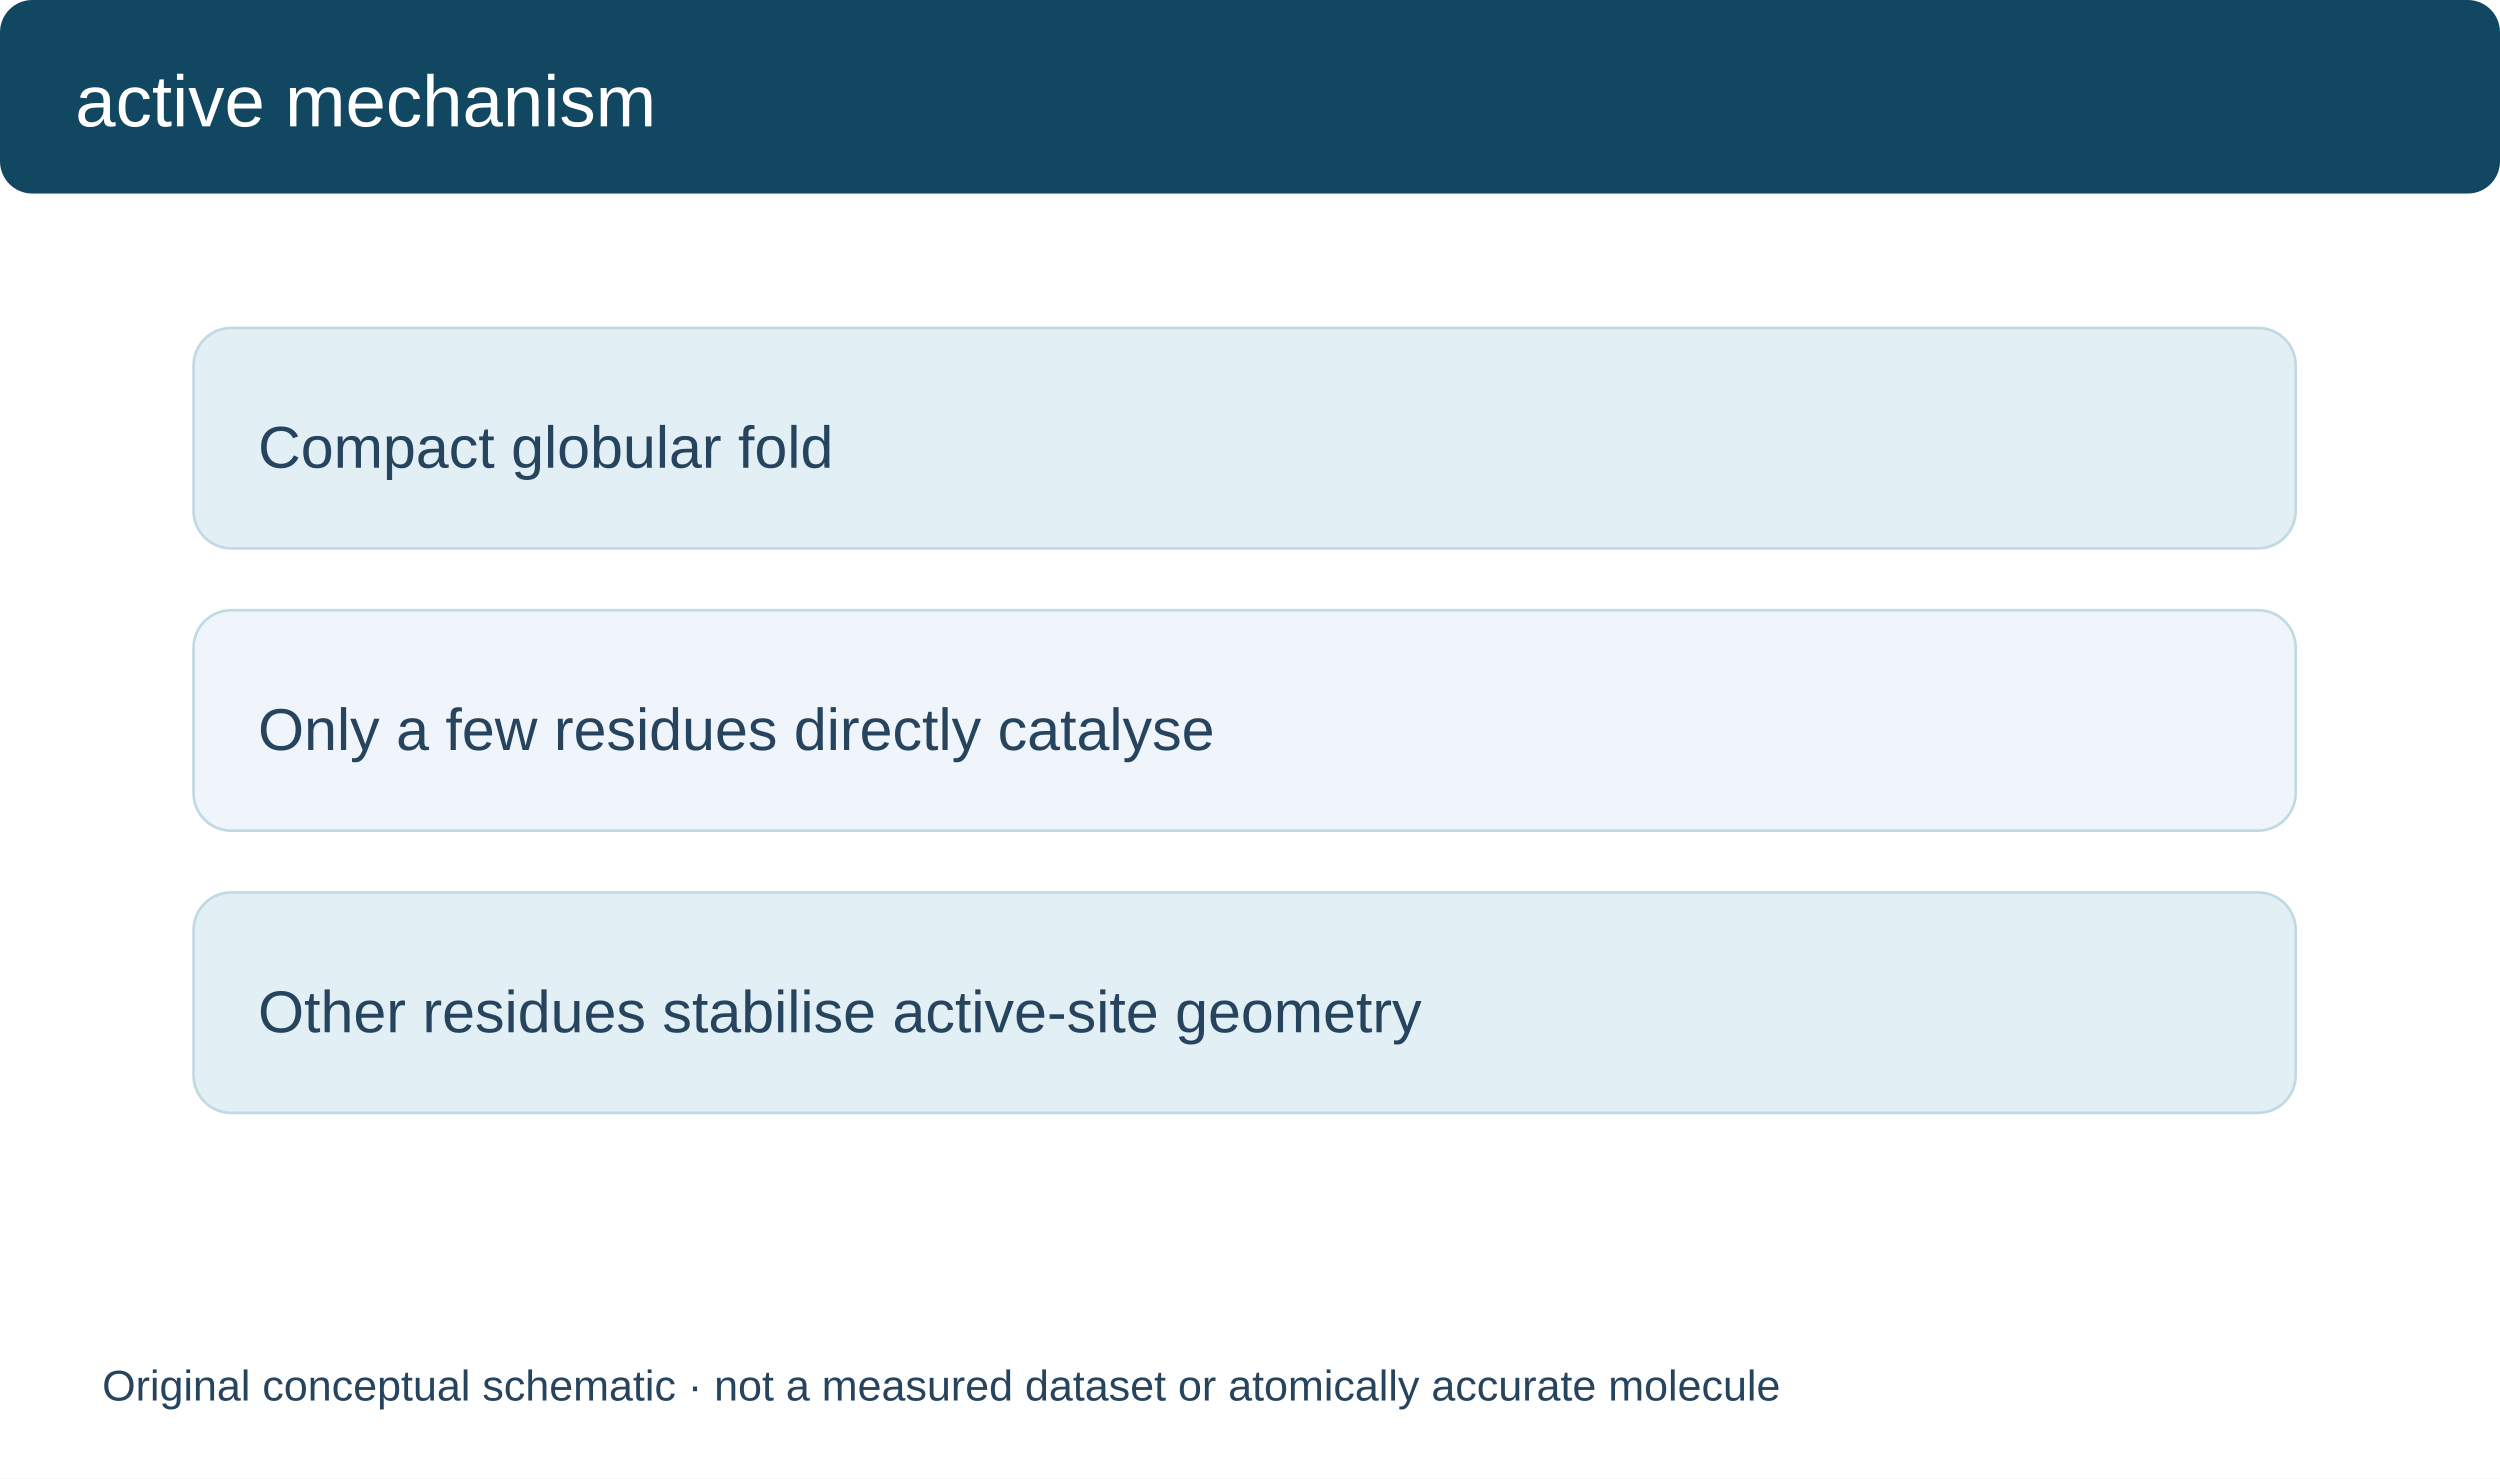
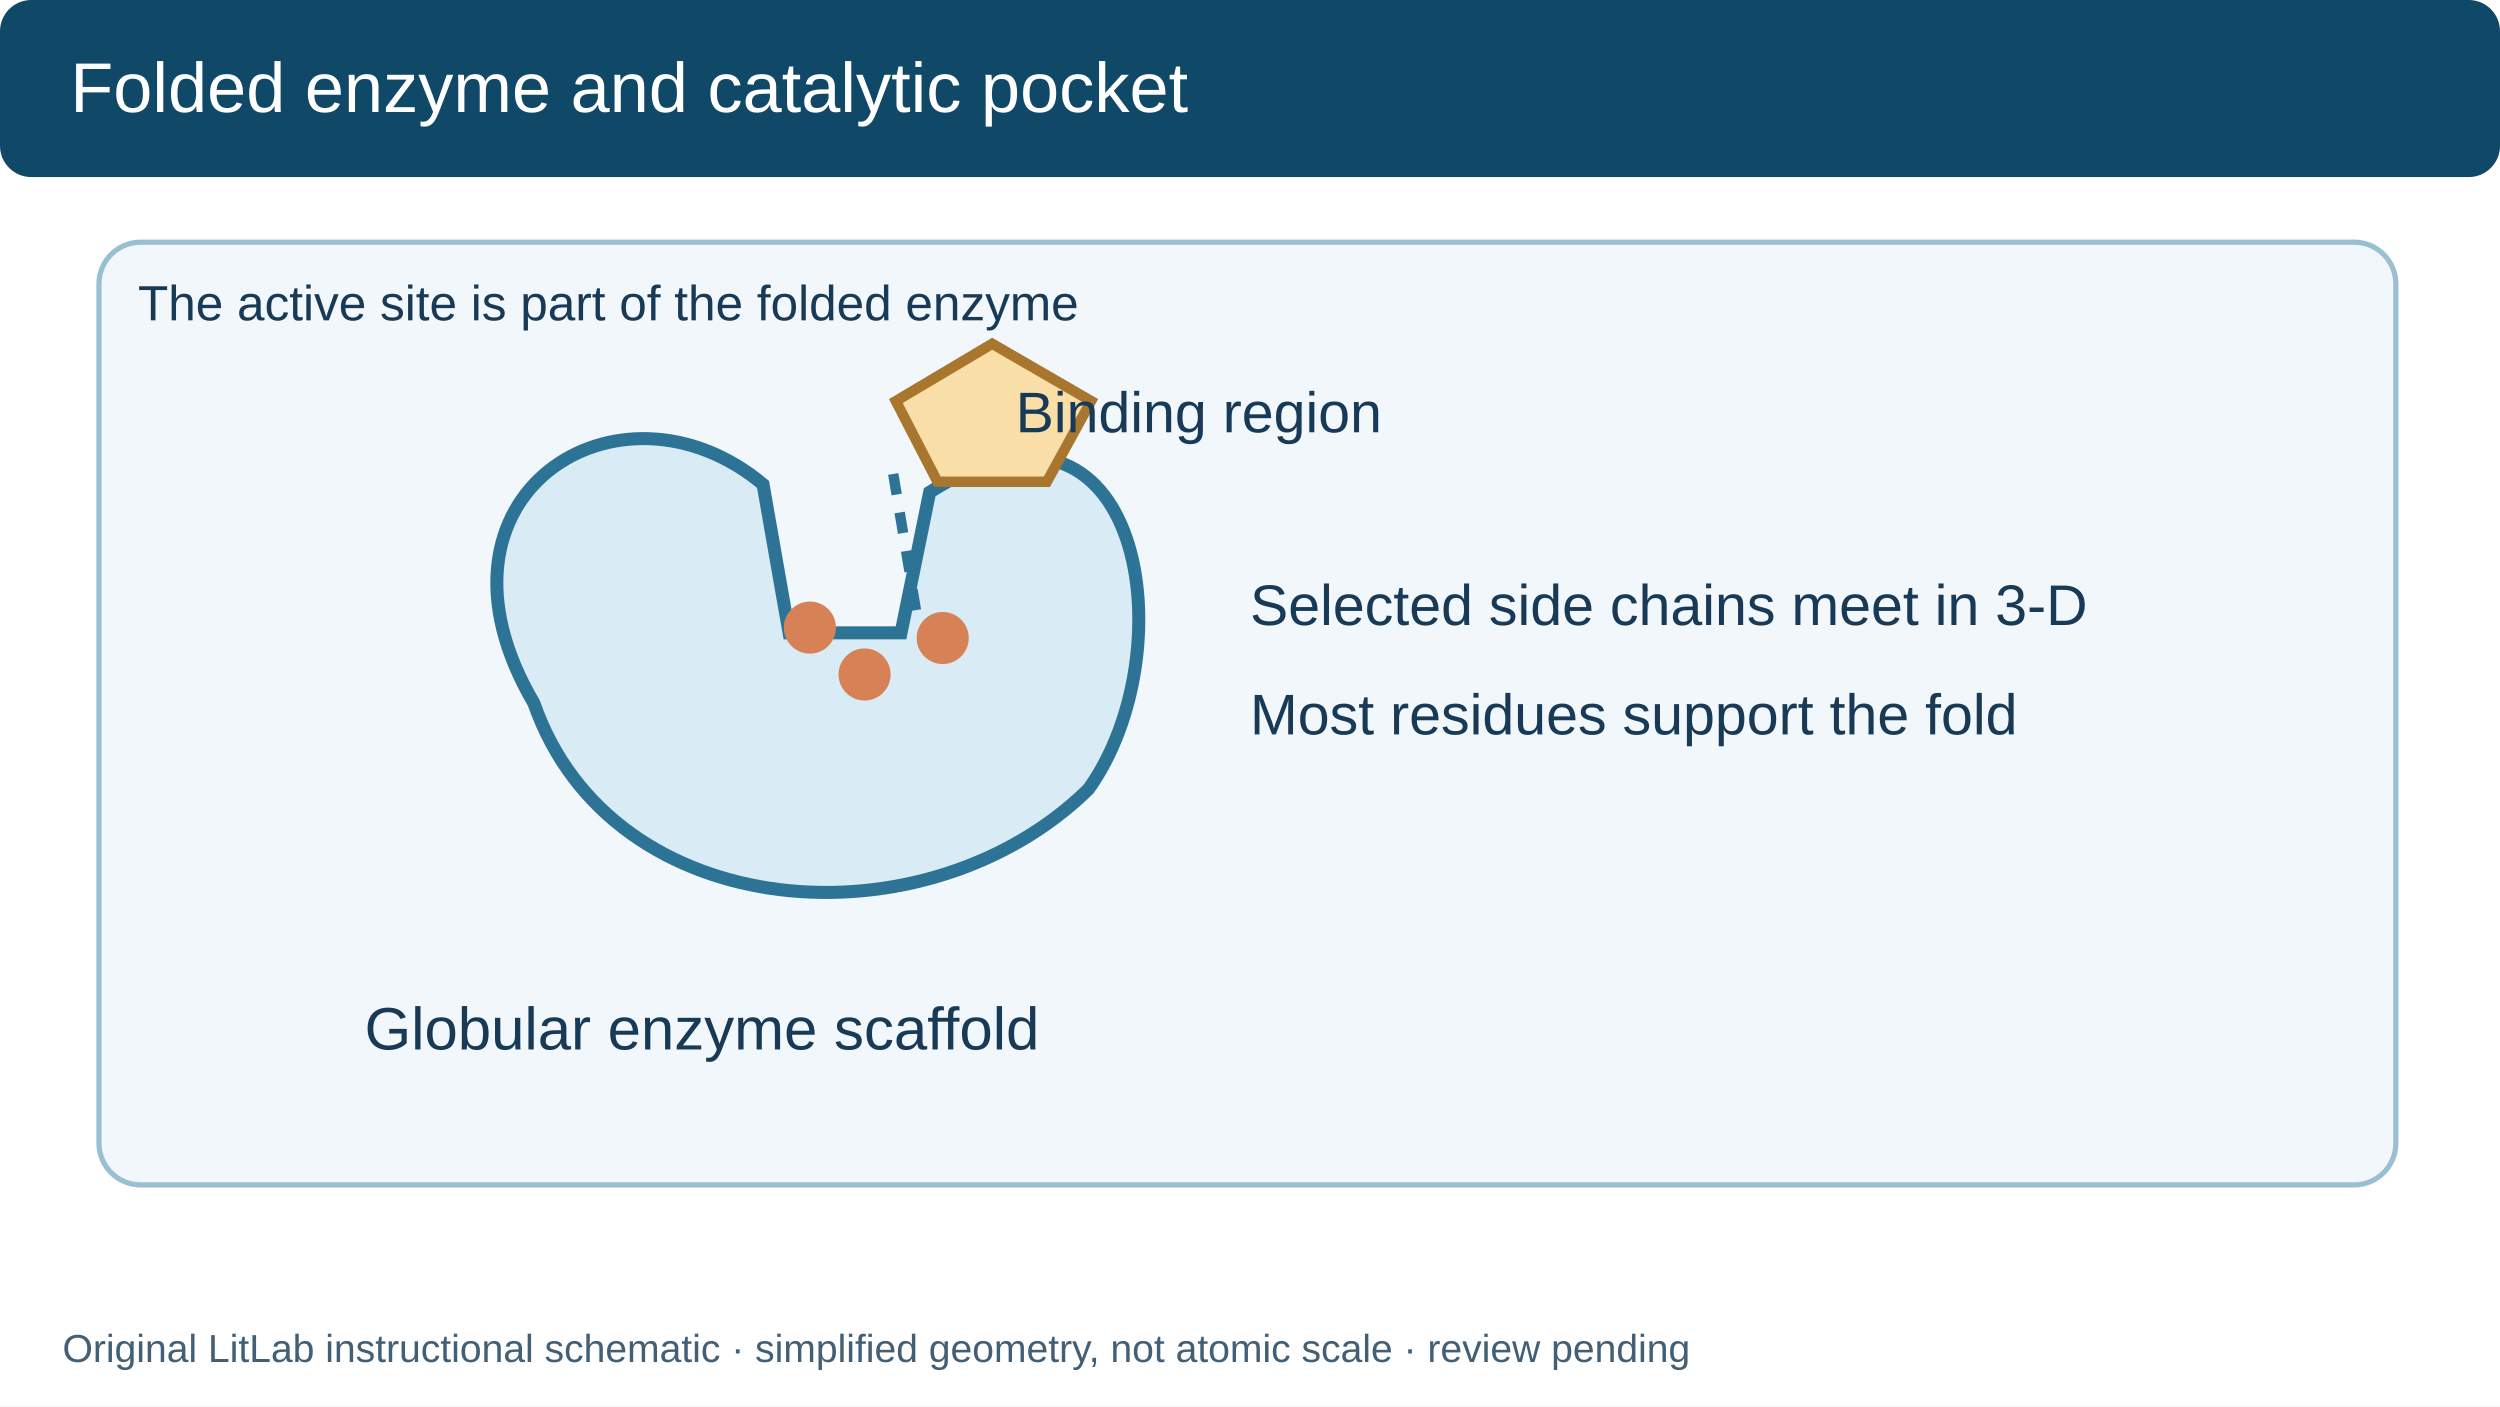
- <svg xmlns="http://www.w3.org/2000/svg" viewBox="0 0 930 550" role="img">
-   <rect width="930" height="550" fill="#fff" />
-   <rect width="930" height="72" rx="12" fill="#114761" />
-   <text x="28" y="47" fill="#fff" font-size="27" font-family="Arial,sans-serif">active mechanism</text>
-   <rect x="72" y="122" width="782" height="82" rx="14" fill="#e2f0f6" stroke="#c1d9e3" />
-   <text x="96" y="174" fill="#27445f" font-size="22" font-family="Arial,sans-serif">Compact globular fold</text>
-   <rect x="72" y="227" width="782" height="82" rx="14" fill="#eff5fa" stroke="#c1d9e3" />
-   <text x="96" y="279" fill="#27445f" font-size="22" font-family="Arial,sans-serif">Only a few residues directly catalyse</text>
-   <rect x="72" y="332" width="782" height="82" rx="14" fill="#e2f0f6" stroke="#c1d9e3" />
-   <text x="96" y="384" fill="#27445f" font-size="22" font-family="Arial,sans-serif">Other residues stabilise active-site geometry</text>
-   <text x="38" y="521" fill="#27445f" font-size="16" font-family="Arial,sans-serif">Original conceptual schematic · not a measured dataset or atomically accurate molecule</text>
+ <svg xmlns="http://www.w3.org/2000/svg" role="img" viewBox="0 0 960 540">
+   <rect width="960" height="540" fill="#fff" />
+   <rect width="960" height="68" rx="12" fill="#104968" />
+   <text x="27" y="43" font-family="Arial,sans-serif" font-size="27" fill="#fff">Folded enzyme and catalytic pocket</text>
+   <rect x="38" y="93" width="882" height="362" rx="16" fill="#f1f7fa" stroke="#9bbfd2" stroke-width="2" />
+   <text x="53" y="123" font-family="Arial,sans-serif" font-size="19" fill="#183a56">The active site is part of the folded enzyme</text>
+   <path d="M205 270 C158 190 238 140 293 186 L303 243 L346 243 L357 189 C439 137 456 250 418 303 C356 364 235 356 205 270 Z" fill="#d9ecf5" stroke="#2d7396" stroke-width="5" />
+   <path d="M344 154 L381 132 L419 154 L402 185 L360 185 Z" fill="#f9dfa7" stroke="#a8762d" stroke-width="4" />
+   <line x1="343" y1="182" x2="352" y2="236" stroke="#2d7396" stroke-width="4" stroke-dasharray="8 7" />
+   <text x="140" y="403" font-family="Arial,sans-serif" font-size="23" fill="#183a56">Globular enzyme scaffold</text>
+   <text x="390" y="166" font-family="Arial,sans-serif" font-size="22" fill="#183a56">Binding region</text>
+   <circle cx="311" cy="241" r="10" fill="#d78157" />
+   <circle cx="362" cy="245" r="10" fill="#d78157" />
+   <circle cx="332" cy="259" r="10" fill="#d78157" />
+   <text x="480" y="240" font-family="Arial,sans-serif" font-size="22" fill="#183a56">Selected side chains meet in 3-D</text>
+   <text x="480" y="282" font-family="Arial,sans-serif" font-size="22" fill="#183a56">Most residues support the fold</text>
+   <text x="24" y="523" font-family="Arial,sans-serif" font-size="15" fill="#425f75">Original LitLab instructional schematic · simplified geometry, not atomic scale · review pending</text>
</svg>
